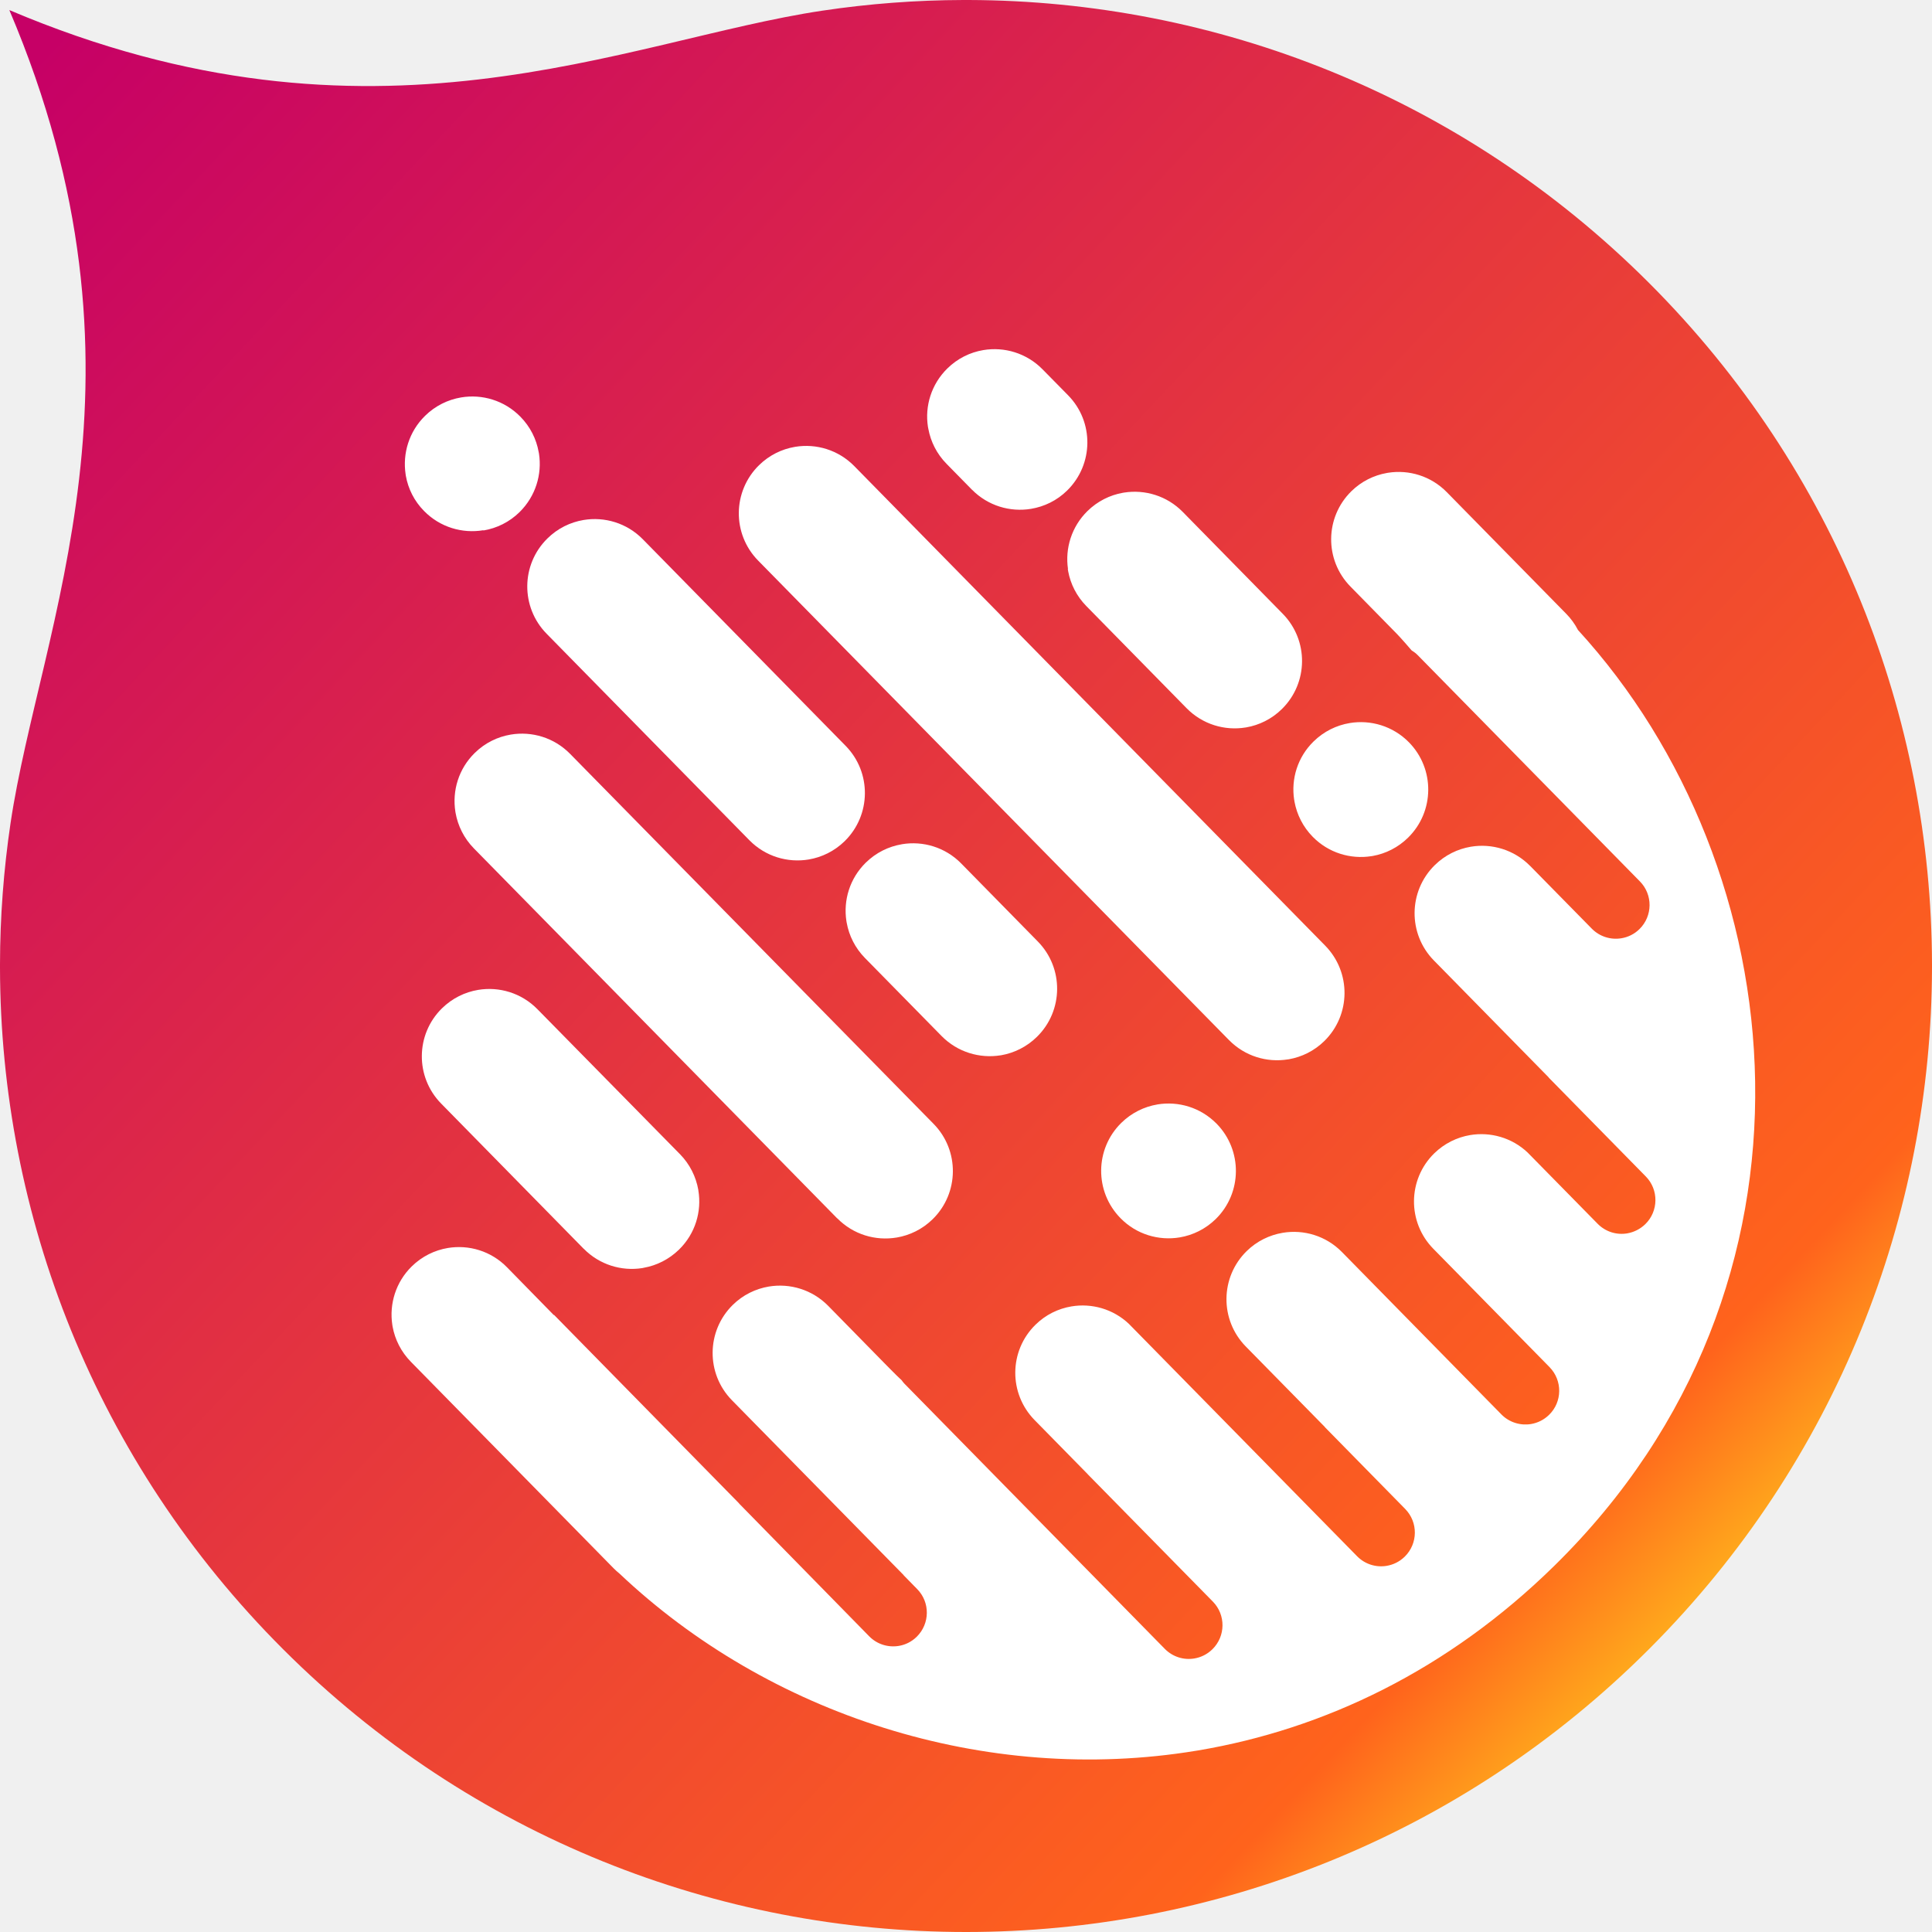
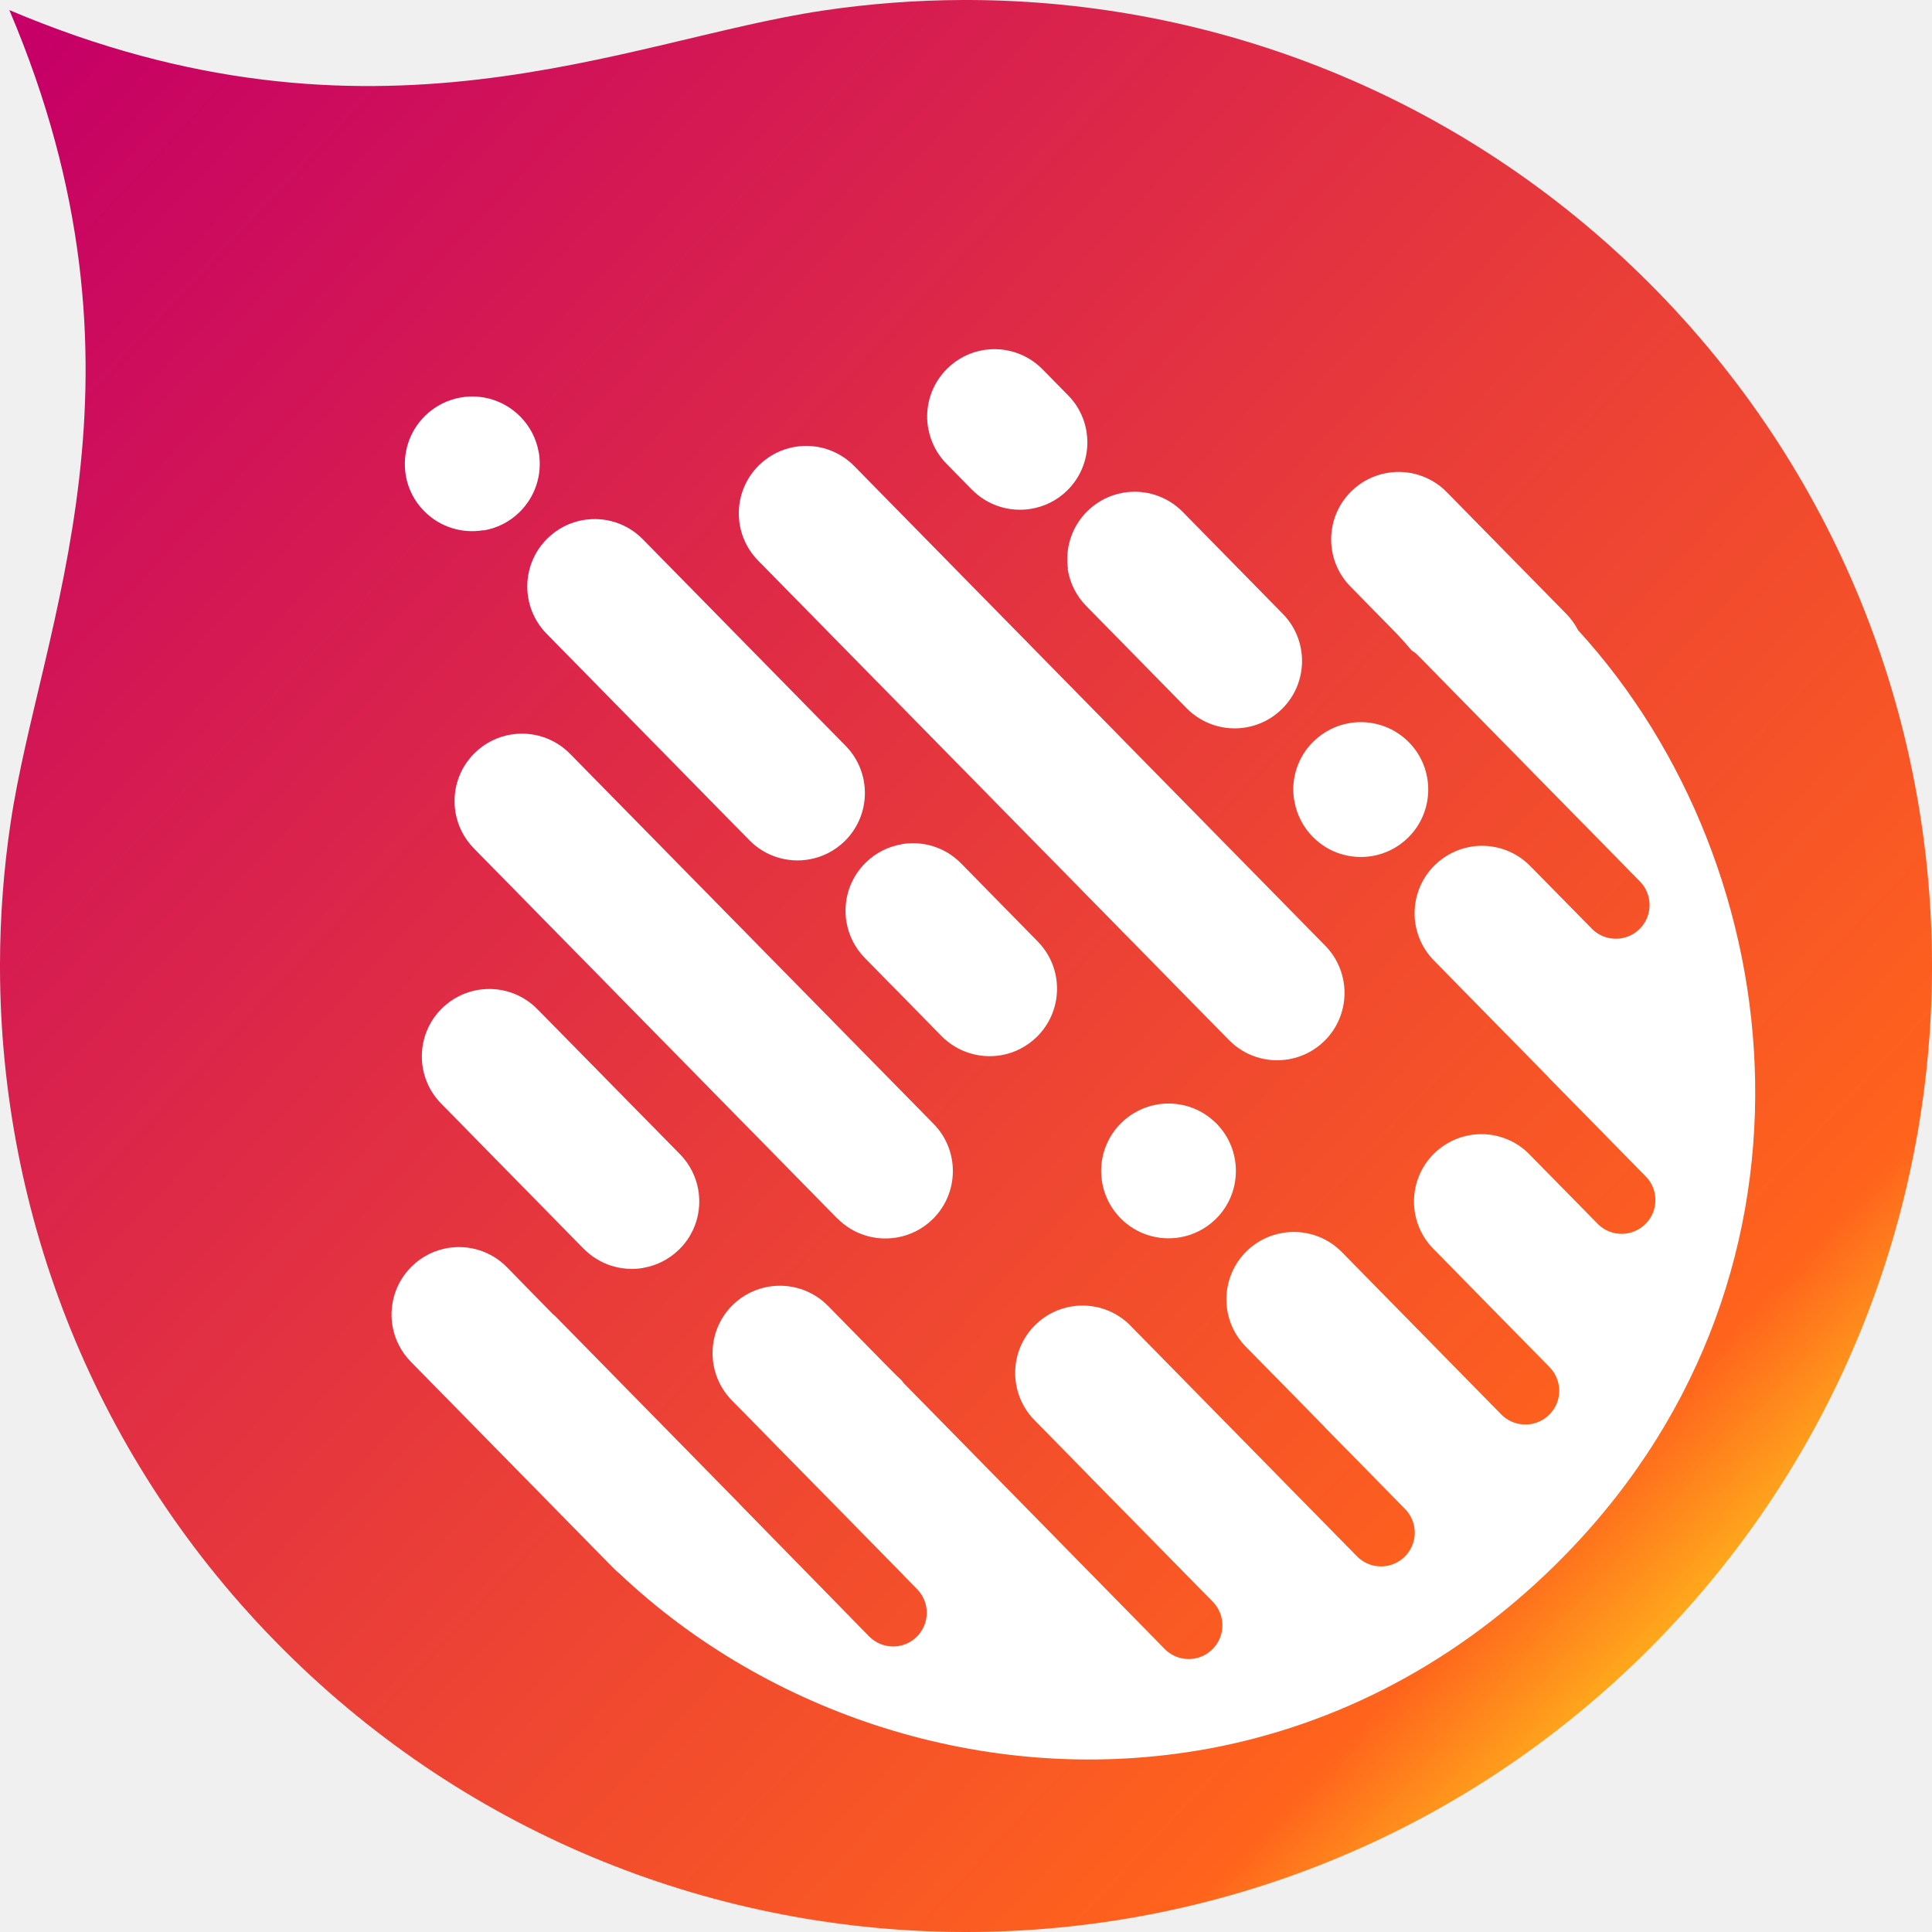
<svg xmlns="http://www.w3.org/2000/svg" xmlns:xlink="http://www.w3.org/1999/xlink" width="236.253" height="236.253" viewBox="0 0 236.253 236.253">
  <defs>
    <path id="a" d="M117.802 0c-5.767.016-11.533.45-17.25 1.306-24.15 3.614-54.853 18.84-99.41-.074 18.95 44.54 3.75 75.255.15 99.41-.85 5.723-1.282 11.5-1.292 17.273v.425c.054 30.175 11.598 60.332 34.63 83.346 23.058 23.04 53.277 34.562 83.486 34.567h.02c30.247 0 60.483-11.545 83.55-34.63 22.99-23.01 34.515-53.137 34.567-83.283v-.44c-.06-30.17-11.604-60.32-34.63-83.33C178.643 11.61 148.563.09 118.457 0h-.658z" />
  </defs>
  <clipPath id="b">
    <use xlink:href="#a" overflow="visible" />
  </clipPath>
  <linearGradient id="c" gradientUnits="userSpaceOnUse" x1="-580.224" y1="282.189" x2="-579.224" y2="282.189" gradientTransform="matrix(209.706 196.566 -196.566 209.706 177144.453 54882.063)">
    <stop offset="0" stop-color="#C60066" />
    <stop offset=".913" stop-color="#FF631C" />
    <stop offset="1" stop-color="#FFBA1C" />
  </linearGradient>
  <path clip-path="url(#b)" fill="url(#c)" d="M110.494-117.88l243.64 228.374-228.375 243.64-243.64-228.375" />
  <defs>
    <path id="d" d="M0 0h236.253v236.253H0z" />
  </defs>
  <clipPath id="e">
    <use xlink:href="#d" overflow="visible" />
  </clipPath>
  <path clip-path="url(#e)" fill="#FFF" d="M150.29 127.186c1.94 1.976 4.63 2.767 7.173 2.364l.15-.02c1.58-.28 3.102-1.02 4.334-2.23 3.248-3.19 3.293-8.41.105-11.66L104.468 57c-1.95-1.988-4.662-2.78-7.216-2.363l-.057.01c-1.6.27-3.136 1.022-4.38 2.24-3.25 3.193-3.298 8.412-.11 11.66l57.585 58.642v-.01zM66.838 77.492l24.8 25.256c1.96 1.994 4.684 2.782 7.25 2.354 1.61-.27 3.155-1.02 4.41-2.248 3.243-3.19 3.294-8.408.106-11.654l-24.8-25.26c-1.96-1.993-4.685-2.78-7.248-2.352-1.61.27-3.157 1.016-4.408 2.25-3.252 3.188-3.298 8.406-.11 11.654m35.543 71.485c1.96 1.995 4.68 2.784 7.25 2.356h.01c1.61-.27 3.16-1.02 4.41-2.246 3.25-3.19 3.3-8.41.11-11.658L69.71 92.18c-1.96-1.994-4.683-2.78-7.248-2.353-1.61.27-3.156 1.015-4.41 2.248-1.98 1.94-2.77 4.636-2.367 7.18l.02.126c.28 1.59 1.026 3.12 2.24 4.36l44.435 45.25v-.01zm-31 3.726c1.94 1.967 4.62 2.76 7.15 2.366l.19-.04c1.58-.28 3.09-1.03 4.32-2.23 1.99-1.95 2.78-4.66 2.36-7.21l-.01-.09c-.28-1.59-1.03-3.13-2.24-4.36L65.71 123.4c-1.96-1.99-4.68-2.78-7.246-2.352-1.61.27-3.16 1.02-4.414 2.25-3.25 3.19-3.294 8.406-.1 11.656L71.37 152.7l.005.003z" />
  <defs>
    <path id="f" d="M0 0h236.253v236.253H0z" />
  </defs>
  <clipPath id="g">
    <use xlink:href="#f" overflow="visible" />
  </clipPath>
-   <path clip-path="url(#g)" fill="#FFF" d="M192.935 76.99c-.36-.69-.83-1.338-1.398-1.92l-14.623-14.893c-1.94-1.973-4.623-2.764-7.162-2.367l-.172.03c-1.58.28-3.1 1.023-4.33 2.23-3.25 3.192-3.3 8.41-.11 11.657l5.63 5.738s.7.717 1.84 2.06c.27.17.54.365.77.607l27.156 27.652c1.596 1.623 1.57 4.234-.056 5.83-.625.616-1.4.987-2.202 1.12-1.287.215-2.648-.18-3.626-1.173l-7.38-7.51-.16-.16c-1.967-1.99-4.69-2.78-7.25-2.35-1.61.27-3.16 1.02-4.41 2.25-3.25 3.19-3.3 8.41-.11 11.66l14.04 14.3-.002.02 11.873 12.09c1.597 1.62 1.567 4.24-.054 5.83-.63.61-1.4.99-2.21 1.13-1.29.22-2.65-.18-3.63-1.18l-8.56-8.71c-1.94-1.83-4.56-2.54-7.02-2.13-1.61.27-3.15 1.02-4.4 2.24-3.25 3.19-3.3 8.41-.11 11.66l14.22 14.48c1.59 1.63 1.57 4.24-.06 5.83-.63.617-1.4.99-2.208 1.126-1.278.21-2.644-.18-3.624-1.175l-19.5-19.86c-1.956-1.99-4.68-2.78-7.24-2.35-1.61.27-3.156 1.01-4.41 2.24-3.25 3.19-3.298 8.41-.11 11.66l9.667 9.84-.01.01 9.84 10.02c1.594 1.63 1.57 4.23-.055 5.83-.63.617-1.4.99-2.208 1.126-1.28.216-2.64-.18-3.62-1.175l-27.91-28.42c-1.94-1.83-4.56-2.543-7.02-2.13-1.607.27-3.15 1.01-4.4 2.243-3.25 3.19-3.296 8.4-.106 11.655l6.5 6.62-.02-.01 15.32 15.59c1.59 1.62 1.57 4.232-.06 5.83-.625.613-1.4.99-2.204 1.123-1.28.217-2.64-.18-3.62-1.18l-31.87-32.46c-.116-.12-.2-.25-.3-.38-.39-.36-.776-.74-1.15-1.12l-.868-.876-6.974-7.11c-1.963-1.99-4.69-2.78-7.25-2.354-1.61.27-3.156 1.012-4.41 2.243-3.245 3.19-3.293 8.41-.106 11.66l21.006 21.39-.01.01 1.655 1.69c1.6 1.62 1.57 4.23-.05 5.83-.62.61-1.39.99-2.2 1.122-1.28.21-2.64-.18-3.62-1.18L90.42 183.9l-.1-.12-22.57-22.99-.027.024L62 154.97c-1.956-2-4.68-2.787-7.24-2.36-1.61.27-3.16 1.02-4.41 2.25-1.96 1.924-2.757 4.595-2.38 7.117l.042.264c.288 1.56 1.03 3.06 2.228 4.28l24.8 25.26c.228.23.46.44.71.64 18.167 17.19 44.67 25.93 70.52 21.668l.28-.045c15.377-2.6 30.51-9.8 43.52-22.573 35.017-34.38 29.505-85.38 2.875-114.45" />
+   <path clip-path="url(#g)" fill="#FFF" d="M192.935 76.99c-.36-.69-.83-1.338-1.398-1.92l-14.623-14.893c-1.94-1.973-4.623-2.764-7.162-2.367l-.172.03c-1.58.28-3.1 1.023-4.33 2.23-3.25 3.192-3.3 8.41-.11 11.657l5.63 5.738s.7.717 1.84 2.06c.27.17.54.365.77.607l27.156 27.652c1.596 1.623 1.57 4.234-.056 5.83-.625.616-1.4.987-2.202 1.12-1.287.215-2.648-.18-3.626-1.173l-7.38-7.51-.16-.16c-1.967-1.99-4.69-2.78-7.25-2.35-1.61.27-3.16 1.02-4.41 2.25-3.25 3.19-3.3 8.41-.11 11.66l14.04 14.3-.002.02 11.873 12.09c1.597 1.62 1.567 4.24-.054 5.83-.63.61-1.4.99-2.21 1.13-1.29.22-2.65-.18-3.63-1.18l-8.56-8.71c-1.94-1.83-4.56-2.54-7.02-2.13-1.61.27-3.15 1.02-4.4 2.24-3.25 3.19-3.3 8.41-.11 11.66l14.22 14.48c1.59 1.63 1.57 4.24-.06 5.83-.63.62-1.4.99-2.21 1.13-1.28.21-2.65-.18-3.63-1.17l-19.5-19.86c-1.96-1.99-4.68-2.78-7.24-2.35-1.61.27-3.16 1.01-4.41 2.24-3.25 3.19-3.3 8.41-.11 11.66l9.664 9.84-.01.01 9.84 10.02c1.594 1.63 1.57 4.23-.055 5.83-.63.62-1.4.99-2.21 1.128-1.28.216-2.64-.18-3.62-1.175l-27.91-28.42c-1.94-1.83-4.56-2.543-7.02-2.13-1.606.27-3.15 1.01-4.4 2.243-3.25 3.19-3.295 8.4-.105 11.656l6.5 6.62-.02-.01 15.32 15.59c1.59 1.62 1.57 4.233-.06 5.83-.623.614-1.4.99-2.202 1.124-1.28.216-2.64-.18-3.62-1.18l-31.87-32.46c-.116-.12-.2-.25-.3-.38-.39-.36-.776-.74-1.15-1.12l-.868-.877-6.975-7.11c-1.962-1.99-4.69-2.78-7.25-2.354-1.61.27-3.155 1.012-4.41 2.243-3.244 3.19-3.292 8.41-.105 11.66l21.006 21.39-.01.01 1.657 1.69c1.6 1.62 1.57 4.23-.05 5.83-.62.61-1.39.99-2.2 1.12-1.28.21-2.64-.18-3.62-1.18L90.42 183.9l-.1-.12-22.57-22.99-.027.024L62 154.97c-1.956-2-4.68-2.787-7.24-2.36-1.61.27-3.16 1.02-4.41 2.25-1.96 1.924-2.757 4.595-2.38 7.117l.042.264c.288 1.56 1.03 3.06 2.228 4.28l24.8 25.26c.228.23.46.44.71.64 18.167 17.19 44.67 25.93 70.52 21.67l.28-.04c15.377-2.6 30.51-9.8 43.52-22.57 35.017-34.38 29.505-85.38 2.875-114.45" />
  <defs>
    <path id="h" d="M0 0h236.253v236.253H0z" />
  </defs>
  <clipPath id="i">
    <use xlink:href="#h" overflow="visible" />
  </clipPath>
-   <path clip-path="url(#i)" fill="#FFF" d="M141.535 135.057c-1.61.27-3.158 1.02-4.412 2.247-3.25 3.188-3.297 8.406-.104 11.658 1.95 1.994 4.68 2.78 7.24 2.352 1.61-.27 3.15-1.018 4.41-2.247 3.24-3.19 3.29-8.407.1-11.66-1.97-1.995-4.68-2.778-7.25-2.35m-82.39-70.19c1.61-.27 3.16-1.02 4.41-2.25 1.96-1.934 2.76-4.613 2.37-7.144l-.04-.204c-.28-1.58-1.03-3.09-2.23-4.31-1.96-2-4.69-2.79-7.25-2.36-1.61.27-3.16 1.02-4.41 2.25-1.97 1.93-2.76 4.61-2.38 7.14l.03.2c.28 1.57 1.02 3.08 2.23 4.3 1.95 1.99 4.68 2.78 7.24 2.35m99.16 32.96l.04.25c.29 1.56 1.03 3.06 2.23 4.28 1.93 1.97 4.613 2.76 7.15 2.37l.19-.03c1.573-.28 3.09-1.03 4.32-2.24 3.242-3.19 3.29-8.41.1-11.66-1.96-1.99-4.686-2.78-7.246-2.35-1.613.27-3.16 1.02-4.414 2.25-1.965 1.92-2.76 4.59-2.375 7.12m-47.97 5.45c-1.614.27-3.16 1.02-4.413 2.25-1.964 1.93-2.76 4.6-2.37 7.14l.04.22c.283 1.57 1.026 3.07 2.23 4.3l9.37 9.54c1.95 1.98 4.66 2.77 7.21 2.36l.08-.01c1.595-.28 3.13-1.03 4.37-2.25 3.25-3.19 3.297-8.41.11-11.657l-9.37-9.543c-1.96-1.996-4.68-2.78-7.24-2.356m20.27-33.69l.05.32c.29 1.55 1.03 3.04 2.22 4.25L145.1 86.6c1.95 1.985 4.66 2.777 7.21 2.36l.07-.01c1.596-.274 3.13-1.02 4.373-2.243 3.248-3.19 3.293-8.41.105-11.652L144.632 62.6c-1.94-1.974-4.63-2.765-7.17-2.366l-.154.026c-1.58.28-3.094 1.024-4.33 2.235-1.95 1.916-2.75 4.567-2.38 7.082m-11.753-9.71c1.96 1.994 4.683 2.78 7.242 2.354 1.615-.27 3.16-1.01 4.41-2.24 3.25-3.19 3.3-8.41.108-11.65l-3.12-3.17c-1.96-1.99-4.68-2.78-7.244-2.35-1.61.27-3.15 1.02-4.4 2.25-1.96 1.93-2.76 4.6-2.37 7.12l.05.26c.29 1.57 1.03 3.06 2.23 4.28l3.12 3.18v-.02z" />
+   <path clip-path="url(#i)" fill="#FFF" d="M141.535 135.057c-1.61.27-3.158 1.02-4.412 2.247-3.25 3.188-3.297 8.406-.104 11.658 1.95 1.994 4.68 2.78 7.24 2.352 1.61-.27 3.15-1.018 4.41-2.247 3.24-3.19 3.29-8.407.1-11.66-1.97-1.995-4.68-2.778-7.25-2.35m-82.39-70.19c1.61-.27 3.16-1.02 4.41-2.25 1.96-1.934 2.76-4.613 2.37-7.144l-.04-.204c-.28-1.58-1.03-3.09-2.23-4.31-1.96-2-4.69-2.79-7.25-2.36-1.61.27-3.16 1.02-4.41 2.25-1.97 1.93-2.76 4.61-2.38 7.14l.03.2c.28 1.57 1.02 3.08 2.23 4.3 1.95 1.99 4.68 2.78 7.24 2.35m99.16 32.96l.04.25c.29 1.56 1.03 3.06 2.23 4.28 1.93 1.97 4.61 2.76 7.15 2.37l.19-.03c1.57-.28 3.09-1.03 4.32-2.24 3.24-3.19 3.29-8.41.1-11.66-1.96-1.99-4.69-2.78-7.25-2.35-1.62.27-3.16 1.02-4.42 2.25-1.967 1.92-2.76 4.59-2.377 7.12m-47.97 5.45c-1.614.27-3.16 1.02-4.413 2.25-1.963 1.93-2.76 4.6-2.37 7.14l.04.22c.284 1.57 1.027 3.07 2.23 4.3l9.37 9.54c1.95 1.98 4.66 2.77 7.21 2.36l.08-.01c1.596-.28 3.13-1.03 4.37-2.25 3.25-3.19 3.298-8.41.11-11.66l-9.37-9.55c-1.96-1.998-4.68-2.78-7.24-2.358m20.27-33.69l.05.32c.29 1.55 1.03 3.04 2.22 4.25L145.1 86.6c1.95 1.985 4.66 2.777 7.21 2.36l.07-.01c1.596-.274 3.13-1.02 4.373-2.243 3.248-3.19 3.293-8.41.105-11.652L144.632 62.6c-1.94-1.974-4.63-2.765-7.17-2.366l-.154.026c-1.58.28-3.094 1.024-4.33 2.235-1.95 1.916-2.75 4.567-2.38 7.082m-11.753-9.71c1.96 1.994 4.683 2.78 7.242 2.354 1.615-.27 3.16-1.01 4.41-2.24 3.25-3.19 3.3-8.41.108-11.65l-3.12-3.17c-1.96-1.99-4.68-2.78-7.244-2.35-1.61.27-3.15 1.02-4.4 2.25-1.96 1.93-2.76 4.6-2.37 7.12l.05.26c.29 1.57 1.03 3.06 2.23 4.28l3.12 3.18v-.02z" />
</svg>
